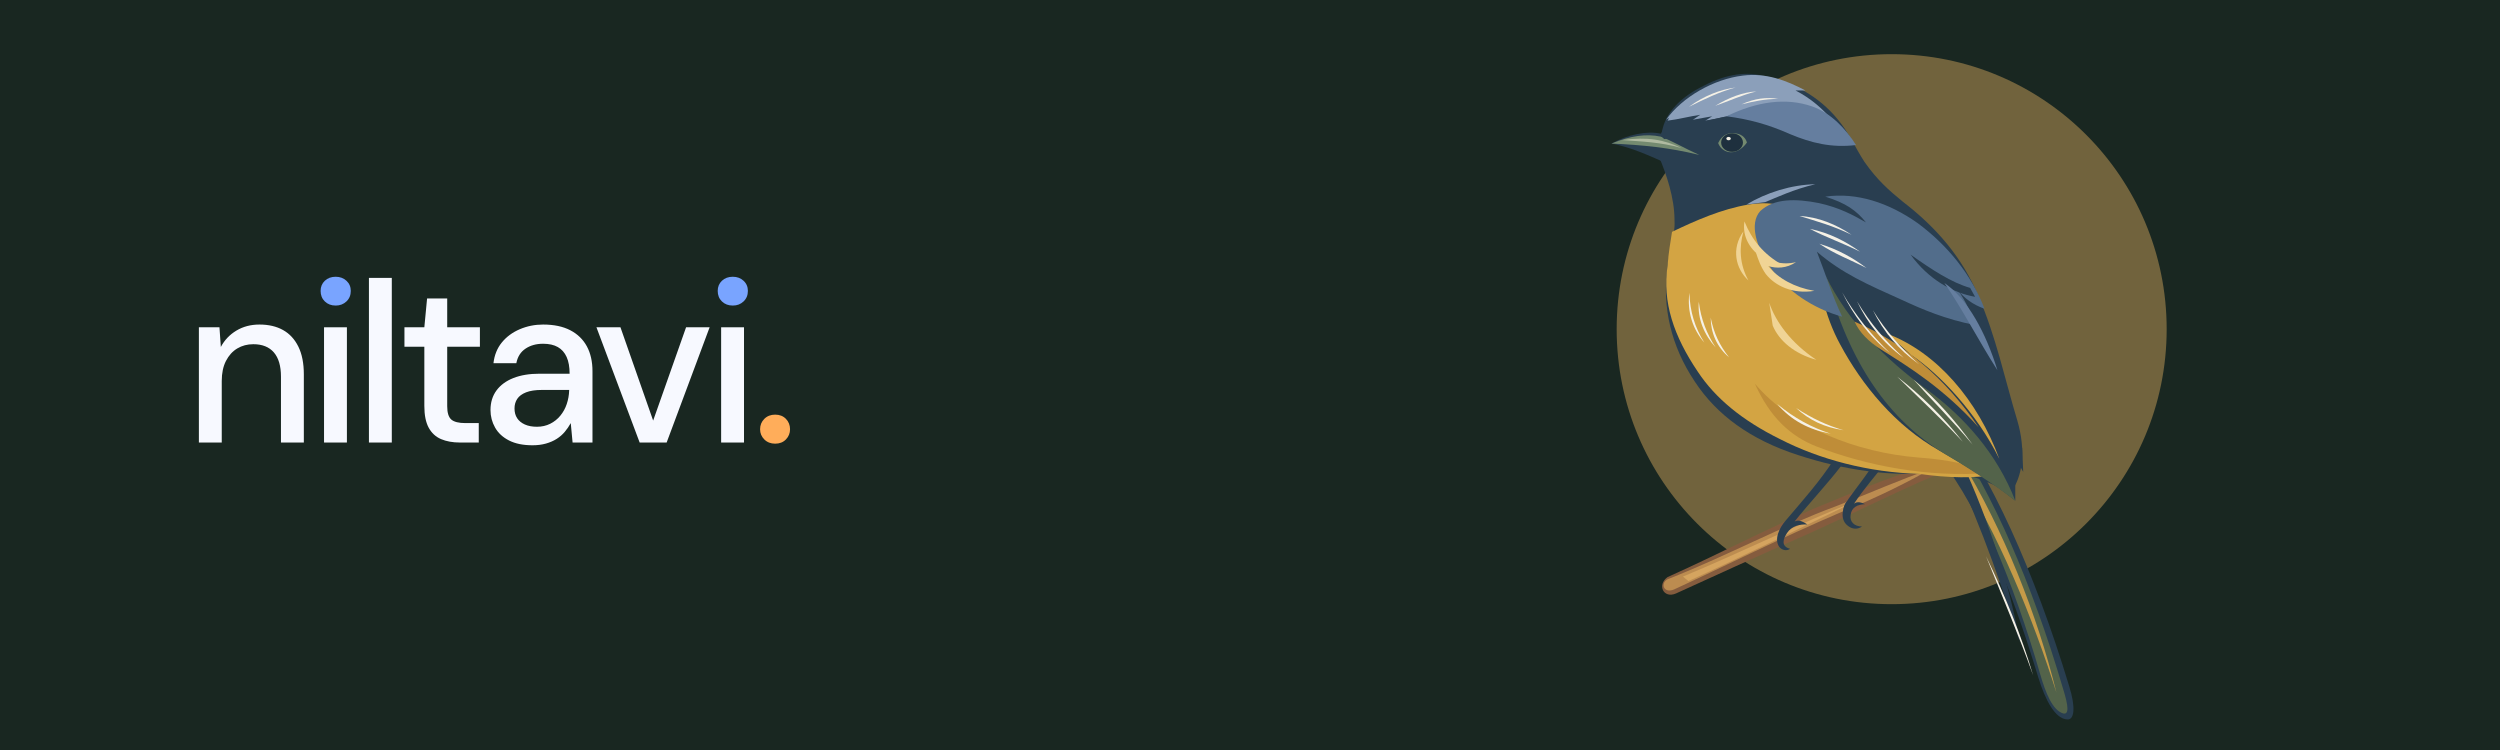
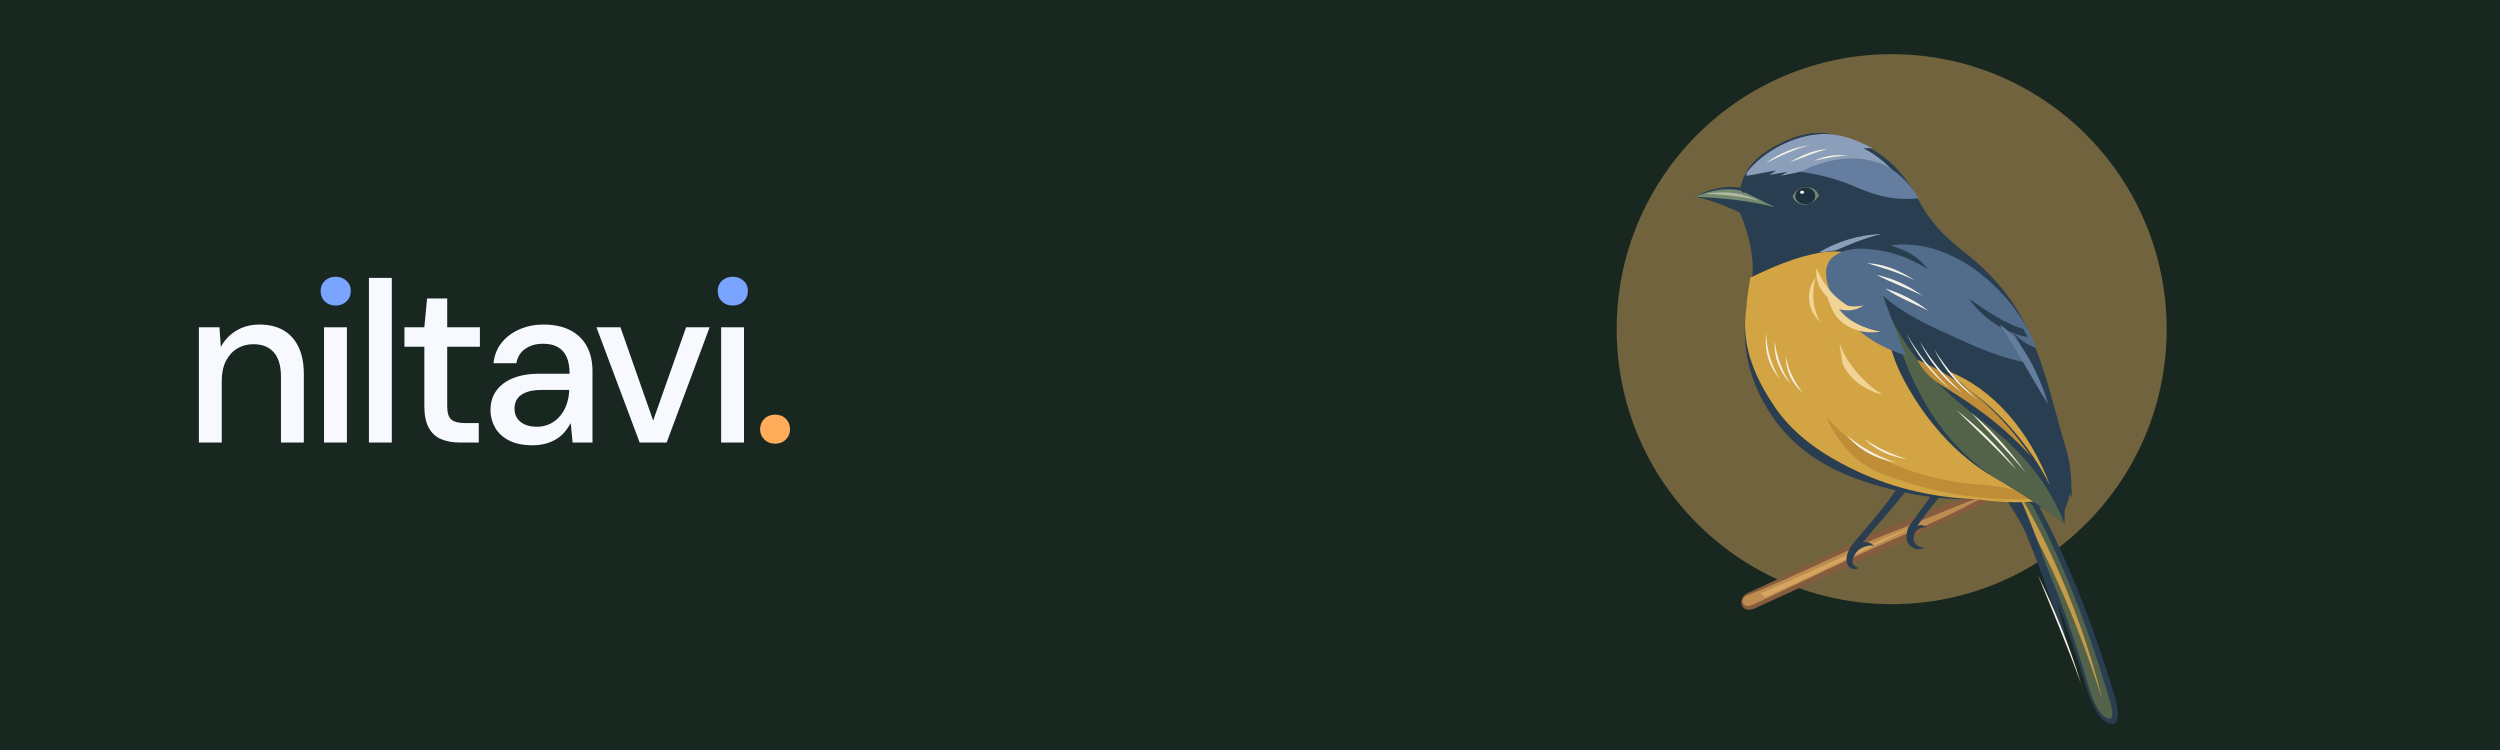
<svg xmlns="http://www.w3.org/2000/svg" viewBox="0 0 1200 360" width="1200" height="360" role="img" aria-labelledby="title desc">
  <rect width="1200" height="360" fill="#192721" />
  <circle cx="908" cy="158" r="132" fill="#71633d" />
  <svg x="88" y="119" width="300" height="110" viewBox="0 0 82 30">
    <g transform="translate(0 25.5) scale(1 -1)">
      <path fill="#F7F9FF" d="M2.04 0L2.04 15.12L4.74 15.12L4.92 12.54L4.92 12.54Q5.64 13.89 6.96 14.685Q8.28 15.48 9.99 15.48Q11.79 15.48 13.08 14.76Q14.37 14.04 15.09 12.585Q15.81 11.13 15.81 8.94L15.81 0L12.81 0L12.81 8.64Q12.81 10.74 11.88 11.82Q10.95 12.9 9.18 12.9Q8.01 12.9 7.08 12.345Q6.15 11.79 5.595 10.71Q5.04 9.63 5.04 8.07L5.04 0Z" />
      <path fill="#F7F9FF" d="M18.46 0L18.46 15.12L21.46 15.12L21.46 0Z" />
      <path fill="#79A4FF" d="M19.99 17.97Q19.12 17.97 18.565 18.51Q18.01 19.05 18.01 19.89Q18.01 20.7 18.565 21.225Q19.12 21.75 19.99 21.75Q20.83 21.75 21.4 21.225Q21.97 20.7 21.97 19.89Q21.97 19.05 21.4 18.51Q20.83 17.97 19.99 17.97Z" />
      <path fill="#F7F9FF" d="M24.35 0L24.35 21.6L27.35 21.6L27.35 0Z" />
      <path fill="#F7F9FF" d="M36.3 0Q34.86 0 33.81 0.45Q32.76 0.9 32.19 1.95Q31.62 3 31.62 4.8L31.62 12.57L29.01 12.57L29.01 15.12L31.62 15.12L31.98 18.9L34.62 18.9L34.62 15.12L38.91 15.12L38.91 12.57L34.62 12.57L34.62 4.77Q34.62 3.48 35.16 3.015Q35.7 2.55 37.02 2.55L38.76 2.55L38.76 0Z" />
      <path fill="#F7F9FF" d="M45.82 -0.36Q43.96 -0.36 42.73 0.27Q41.5 0.9 40.9 1.965Q40.3 3.03 40.3 4.26Q40.3 5.76 41.08 6.825Q41.86 7.89 43.3 8.46Q44.74 9.03 46.75 9.03L50.68 9.03Q50.68 10.35 50.29 11.22Q49.9 12.09 49.135 12.525Q48.37 12.96 47.2 12.96Q45.85 12.96 44.89 12.315Q43.93 11.67 43.69 10.41L40.69 10.41Q40.87 12 41.785 13.125Q42.7 14.25 44.14 14.865Q45.58 15.48 47.2 15.48Q49.33 15.48 50.77 14.73Q52.21 13.98 52.945 12.615Q53.68 11.25 53.68 9.36L53.68 0L51.07 0L50.83 2.55L50.83 2.55Q50.5 1.95 50.05 1.41Q49.6 0.87 48.985 0.48Q48.37 0.09 47.575 -0.135Q46.78 -0.36 45.82 -0.36ZM46.39 2.07Q47.35 2.07 48.13 2.46Q48.91 2.85 49.465 3.525Q50.02 4.2 50.305 5.055Q50.59 5.91 50.62 6.81L50.62 6.9L47.05 6.9Q45.76 6.9 44.965 6.585Q44.17 6.27 43.81 5.73Q43.45 5.19 43.45 4.47Q43.45 3.72 43.795 3.195Q44.14 2.67 44.8 2.37Q45.46 2.07 46.39 2.07Z" />
      <path fill="#F7F9FF" d="M59.87 0L54.2 15.12L57.35 15.12L61.64 2.88L61.64 2.88L65.96 15.12L69.05 15.12L63.41 0Z" />
      <path fill="#F7F9FF" d="M70.56 0L70.56 15.12L73.56 15.12L73.56 0Z" />
      <path fill="#79A4FF" d="M72.09 17.97Q71.22 17.97 70.665 18.51Q70.11 19.05 70.11 19.89Q70.11 20.7 70.665 21.225Q71.22 21.75 72.09 21.75Q72.93 21.75 73.5 21.225Q74.07 20.7 74.07 19.89Q74.07 19.05 73.5 18.51Q72.93 17.97 72.09 17.97Z" />
      <path fill="#FFAD5A" d="M77.65 -0.15Q76.78 -0.15 76.225 0.405Q75.67 0.96 75.67 1.74Q75.67 2.55 76.225 3.105Q76.78 3.66 77.65 3.66Q78.52 3.66 79.06 3.105Q79.6 2.55 79.6 1.74Q79.6 0.96 79.06 0.405Q78.52 -0.15 77.65 -0.15Z" />
    </g>
  </svg>
-   <svg x="759" y="7" width="255" height="350" viewBox="0 0 1071 1468">
+   <svg x="800" y="38" width="234" height="320" viewBox="0 0 1071 1468">
    <g id="art-perch">
      <path d="M174 1133C286 1083 402 1021 503 981C577 950 640 925 705 907L720 925C626 965 542 1008 455 1047C355 1091 259 1135 191 1166C166 1177 152 1149 174 1133Z" fill="#855c3e" />
      <path d="M175 1137C290 1092 405 1030 514 990C584 963 646 935 703 916C654 944 595 973 531 999C402 1054 285 1113 187 1158C165 1167 159 1144 175 1137Z" fill="#bc8c50" />
      <path d="M205 1132C316 1086 442 1024 558 978C433 1038 318 1095 216 1141Z" fill="#d5a45f" />
    </g>
    <g class="bird-tail">
      <path d="M737 811C824 927 912 1116 984 1354C997 1396 994 1421 980 1420C956 1419 936 1383 921 1334C865 1149 793 969 706 874Z" fill="#293e50" />
      <path d="M747 842C829 966 908 1143 971 1357C983 1395 983 1410 972 1408C950 1402 936 1366 925 1328C872 1145 799 970 731 882Z" fill="#53634a" />
      <path d="M766 897C851 1038 919 1207 958 1366C913 1224 841 1041 750 905Z" fill="#c69b48" />
      <path d="M727 864C788 982 837 1116 884 1264C858 1114 797 957 749 864Z" fill="#293e50" />
    </g>
    <g id="art-feet" fill="#293e50">
      <path d="M510 895C482 939 446 979 413 1018C398 1035 389 1057 399 1072C405 1079 414 1081 421 1076C402 1071 407 1056 415 1044C424 1030 441 1026 456 1027C442 1018 437 1018 430 1021C461 982 495 947 527 905Z" />
      <path d="M599 889C580 922 556 951 539 975C523 998 523 1019 538 1030C547 1037 558 1037 566 1031C550 1031 541 1021 543 1008C545 993 555 987 572 986C560 980 554 982 550 985C569 956 592 930 614 902Z" />
      <path d="M418 1020C407 1026 404 1037 405 1047C408 1034 415 1027 429 1024Z" />
      <path d="M542 976C531 982 527 993 529 1003C533 989 538 983 549 981Z" />
    </g>
    <path d="M162 242C165 204 194 170 240 146C286 121 327 113 365 122C425 133 480 165 516 209C540 237 552 267 571 296C597 333 620 353 648 376C717 429 768 489 800 565C836 647 855 738 879 817C897 878 890 932 865 963C817 939 777 922 728 920C628 934 526 916 437 887C341 856 273 806 229 739C180 666 164 588 173 514C176 477 190 447 188 413C188 369 172 322 157 286L147 257Z" fill="#293e50" />
    <path d="M183 437C231 414 283 391 337 382C363 378 387 378 407 386C431 438 472 480 514 526C576 595 632 660 697 728C763 797 818 863 843 925C796 935 737 933 682 925C579 922 481 896 401 855C324 817 270 772 235 719C187 648 163 579 174 505C176 479 180 456 183 437Z" fill="#d3a443" />
    <path d="M350 743C424 831 555 882 680 892C737 896 787 906 824 923C698 933 574 908 475 870C421 849 380 810 350 743Z" fill="#bf8d38" />
    <path d="M171 211C204 165 267 129 326 122C373 116 414 132 452 152L432 152C463 168 487 189 507 213C453 187 403 184 354 191C297 200 235 224 171 220L177 207Z" fill="#8b9fba" />
    <path d="M293 204C354 174 413 166 465 184C503 197 533 229 554 262C505 268 464 258 421 240C376 220 338 210 293 204Z" fill="#657e9f" />
    <path d="M173 213C197 210 219 204 240 201L225 211L264 204L250 213L291 205L273 217C323 211 372 221 410 241C356 231 315 248 280 264C236 281 199 279 171 263L158 245Z" fill="#293e50" />
    <path d="M333 382C373 358 423 342 472 341C429 351 393 368 371 377Z" fill="#8b9fba" />
    <path d="M473 451C504 493 526 525 573 551C619 577 672 591 719 623C792 674 846 758 875 866L875 979C833 945 778 910 722 878C633 828 566 746 522 664C491 607 474 538 473 451Z" fill="#293e50" />
    <path d="M493 526C538 619 613 694 697 755C772 810 838 884 875 979C828 943 779 912 730 883C622 816 541 706 493 526Z" fill="#53634a" />
    <path d="M715 622C794 678 849 760 889 873L891 921C855 855 824 811 787 774C764 752 738 734 716 718C754 745 792 770 825 801C789 729 756 666 715 622Z" fill="#293e50" />
    <path d="M361 395C389 369 433 370 479 379C520 388 548 403 574 418C554 393 533 379 492 366C555 357 620 378 679 420C738 464 786 522 813 592C790 584 772 571 759 554C776 578 786 601 794 625C734 613 689 594 646 574C577 543 526 521 475 477C493 523 506 566 526 608C468 592 414 556 382 510C353 469 338 420 361 395Z" fill="#526d8b" />
    <path d="M664 483C708 514 746 539 784 550L794 568C749 560 700 533 664 483Z" fill="#293e50" />
    <path d="M732 540C779 572 816 641 839 716C799 653 768 592 732 540Z" fill="#657e9f" />
    <path d="M551 618C650 660 735 733 801 831C731 753 660 709 604 674C579 658 561 640 551 618Z" fill="#bf8d38" />
    <path d="M616 642C717 680 799 776 843 895C797 802 723 724 665 685Z" fill="#d3a443" />
    <path d="M329 416C324 447 341 475 368 491C380 498 392 502 406 504C367 482 344 453 329 416Z" fill="#f0d495" />
    <path d="M327 436C302 471 311 511 337 535C319 502 318 469 327 436Z" fill="#f0d495" />
    <path d="M352 478C377 497 405 505 433 498C414 511 393 511 377 506C397 531 430 549 470 556C426 563 391 546 372 522C362 508 356 491 352 478Z" fill="#f0d495" />
    <path d="M379 580C392 619 424 662 474 695C430 683 399 657 386 626Z" fill="#f0d495" />
    <g fill="#f5f1e6">
      <path d="M217 185C247 163 280 150 311 146C278 155 249 169 217 185Z" />
      <path d="M270 183C298 166 327 155 353 154C324 161 299 173 270 183Z" />
      <path d="M323 180C349 168 374 165 397 169C370 169 348 174 323 180Z" />
      <path d="M440 405C478 407 514 422 545 443C506 424 475 416 440 405Z" />
      <path d="M461 431C500 439 533 456 562 477C526 459 493 448 461 431Z" />
      <path d="M480 461C517 472 549 490 575 510C542 493 511 482 480 461Z" />
      <path d="M526 559C552 605 586 646 622 681C578 646 549 605 526 559Z" />
      <path d="M556 577C582 621 614 658 650 691C607 660 577 621 556 577Z" />
      <path d="M588 595C614 637 646 673 681 704C639 674 609 638 588 595Z" />
      <path d="M637 729C686 767 730 810 769 860C719 807 682 773 637 729Z" />
      <path d="M670 735C716 774 756 820 789 866C748 817 709 779 670 735Z" />
      <path d="M218 560C219 597 229 630 248 660C225 634 213 598 218 560Z" />
      <path d="M237 578C241 612 253 643 271 670C248 645 234 612 237 578Z" />
      <path d="M261 610C267 641 279 666 298 690C273 669 261 640 261 610Z" />
      <path d="M395 784C430 813 464 831 503 844C459 836 423 817 395 784Z" />
      <path d="M433 792C465 813 495 827 529 837C490 831 460 817 433 792Z" />
      <path d="M816 1091C855 1171 887 1250 911 1331C882 1250 849 1173 816 1091Z" />
    </g>
    <g id="art-face">
      <path d="M160 239C132 233 93 241 61 259C98 266 132 281 170 298L240 282C209 265 183 250 160 239Z" fill="#293e50" />
      <path d="M61 259C99 243 132 239 160 245C182 253 207 268 238 282C177 267 125 262 61 259Z" fill="#748a70" />
      <path d="M82 252C133 245 167 251 202 268C159 256 123 255 82 252Z" fill="#b0baa1" />
      <path d="M159 241C169 240 180 242 187 246L167 250Z" fill="#293e50" />
      <g class="bird-eye">
        <path d="M276 258C284 241 298 235 314 239C325 241 332 249 334 257C324 271 310 279 296 276C285 273 279 266 276 258Z" fill="#748a70" />
        <ellipse cx="304" cy="257" rx="22" ry="18.7" fill="#1e303e" />
        <ellipse cx="297" cy="249" rx="4.5" ry="3.4" fill="#f5f1e6" />
      </g>
    </g>
  </svg>
</svg>
